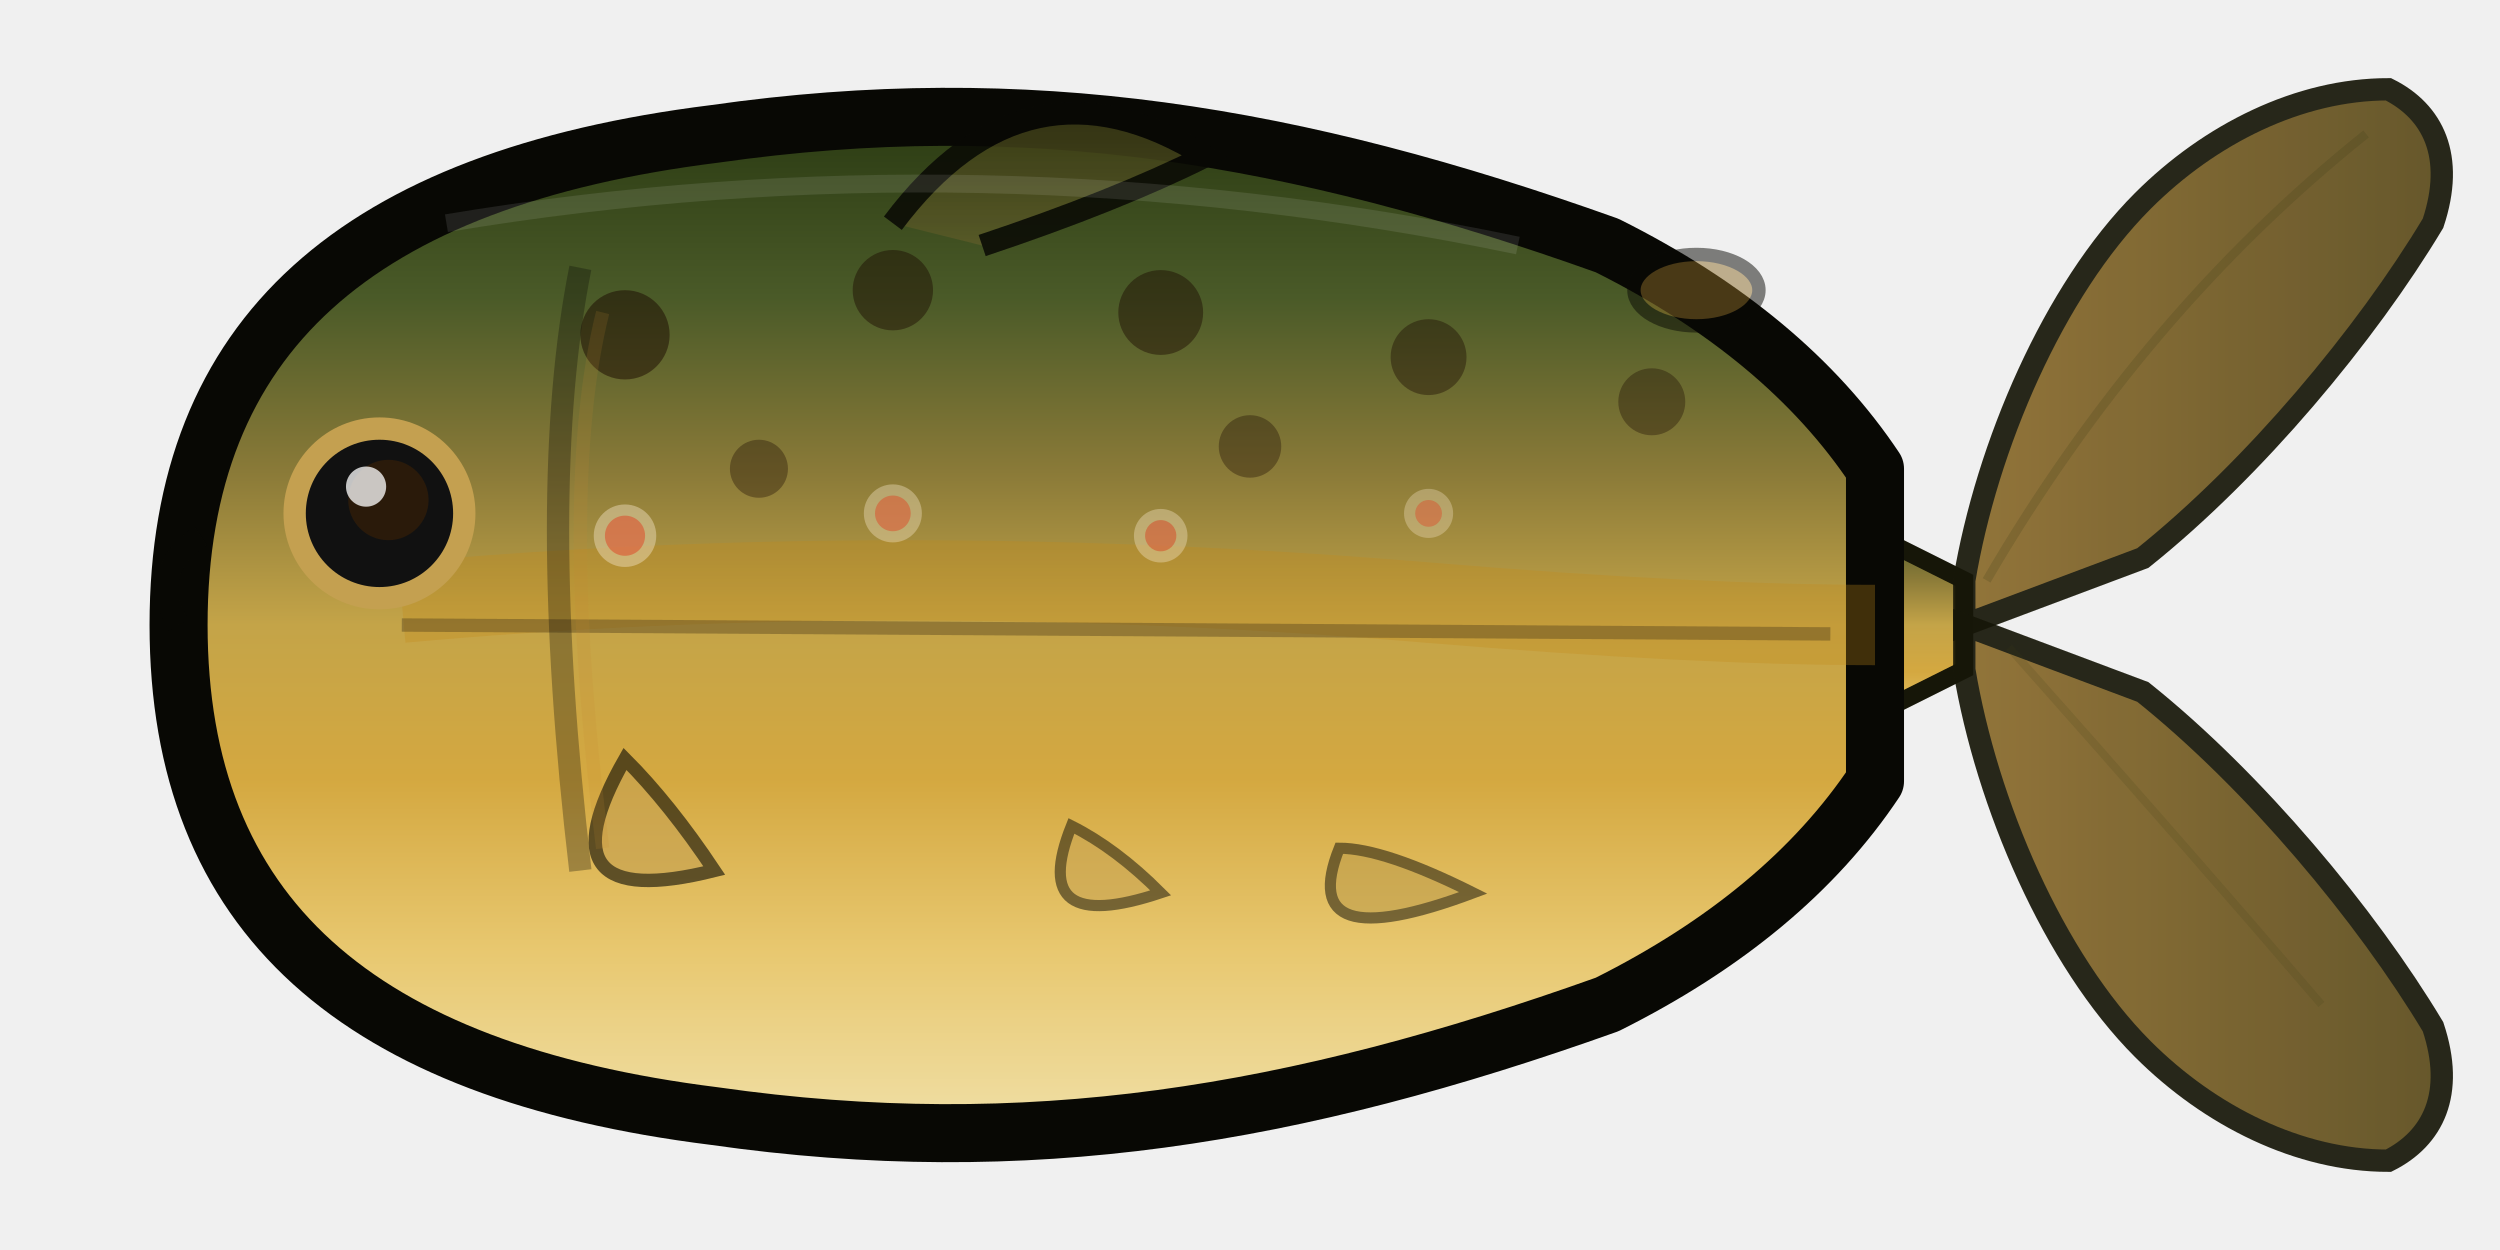
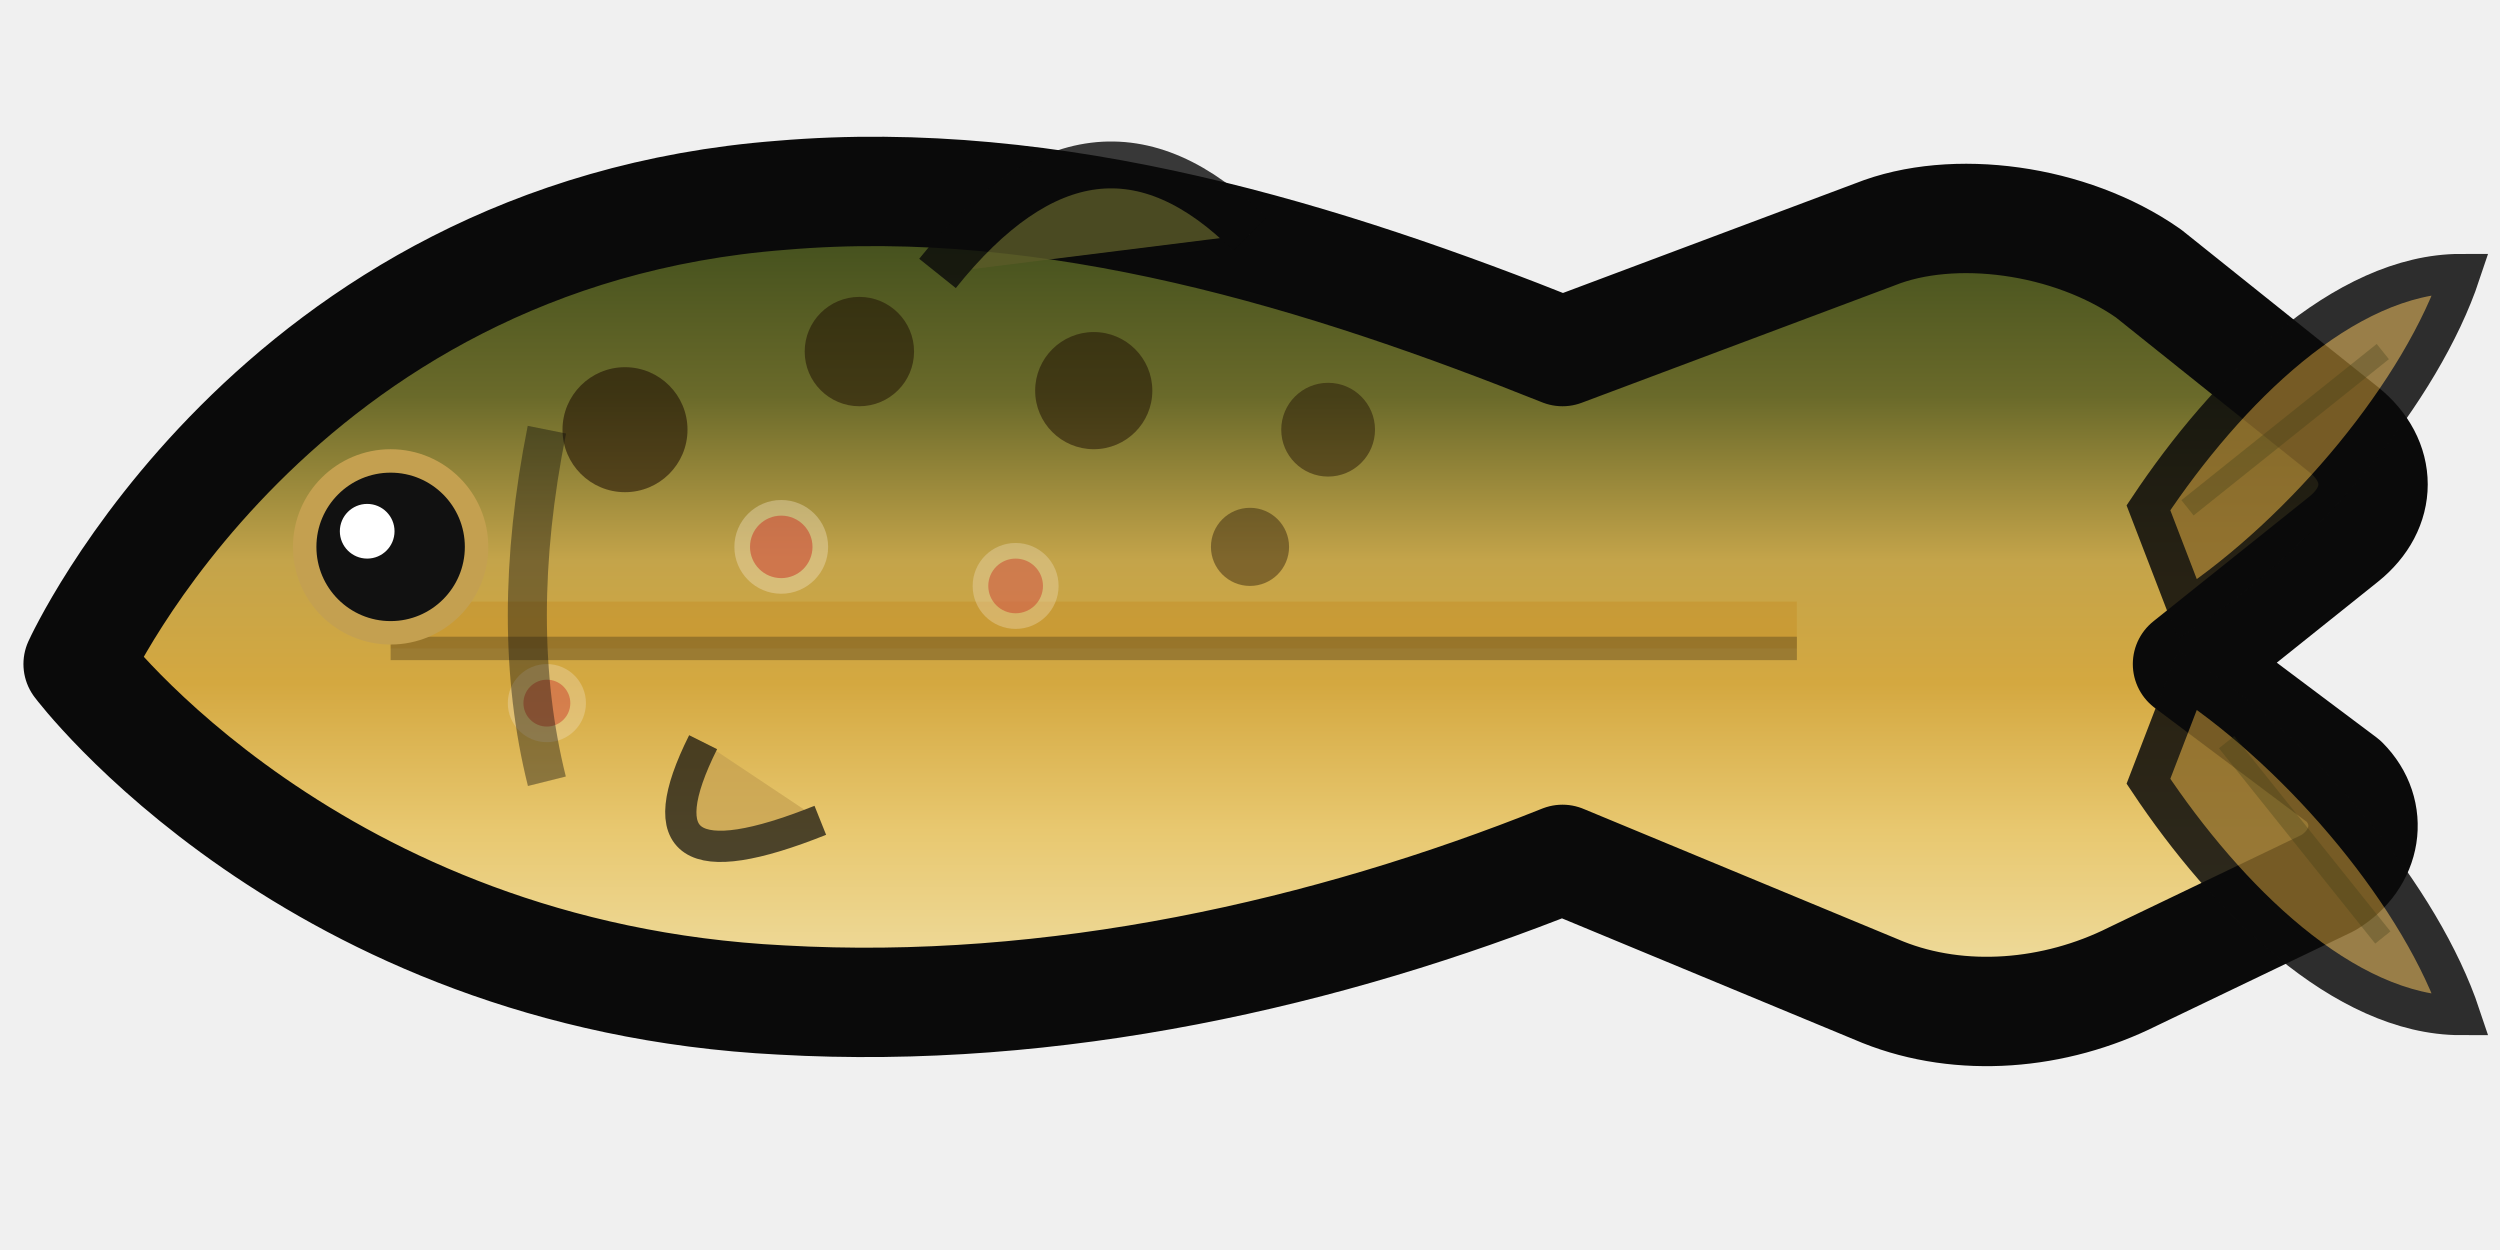
- <svg xmlns="http://www.w3.org/2000/svg" viewBox="0 0 56 28">
+ <svg xmlns="http://www.w3.org/2000/svg" width="32" height="16" viewBox="0 0 32 16">
+   <path d="M1 8.5C1 8.5 3.5 3 10 2.5c3.5-.3 7 .8 10 2l4-1.5c1-.4 2.5-.2 3.5.5l2.5 2c.5.4.5 1 0 1.4L28 8.5l2 1.5c.4.4.3 1-.2 1.3l-2.5 1.2c-1 .5-2.2.6-3.2.2L20 11c-3 1.2-6.5 2-10 1.8C4 12.5 1 8.5 1 8.5z" fill="url(#brownBody)" stroke="#0a0a0a" stroke-width="1.4" stroke-linejoin="round" />
  <defs>
    <linearGradient id="brownBody" x1="0" y1="0" x2="0" y2="1">
-       <stop offset="0%" stop-color="#2a3a12" />
-       <stop offset="18%" stop-color="#4a5a28" />
-       <stop offset="35%" stop-color="#8a7a38" />
-       <stop offset="50%" stop-color="#c4a448" />
-       <stop offset="65%" stop-color="#d4a840" />
-       <stop offset="82%" stop-color="#e8c870" />
+       <stop offset="0%" stop-color="#3a4a1a" />
+       <stop offset="25%" stop-color="#6a6a2a" />
+       <stop offset="45%" stop-color="#c4a44a" />
+       <stop offset="60%" stop-color="#d4a840" />
+       <stop offset="78%" stop-color="#e8c870" />
      <stop offset="100%" stop-color="#f0e0a8" />
    </linearGradient>
-     <linearGradient id="brownTail" x1="0" y1="0" x2="1" y2="0">
-       <stop offset="0%" stop-color="#8a6a2a" />
-       <stop offset="100%" stop-color="#5a4a1a" />
-     </linearGradient>
-     <linearGradient id="brownDorsal" x1="0" y1="1" x2="0" y2="0">
-       <stop offset="0%" stop-color="#5a5a28" />
-       <stop offset="100%" stop-color="#3a3a14" />
-     </linearGradient>
  </defs>
-   <g>
-     <animateTransform attributeName="transform" type="translate" values="0,0; 0.25,-0.1; 0,0; -0.2,0.1; 0,0" dur="2.8s" repeatCount="indefinite" />
-     <g>
-       <animateTransform attributeName="transform" type="rotate" values="0 40 14; 4.5 40 14; 0 40 14; -4.5 40 14; 0 40 14" dur="1s" repeatCount="indefinite" />
-       <path d="M39,10.5 Q42,12 44,13 L44,15 Q42,16 39,17.5" fill="url(#brownBody)" stroke="#161608" stroke-width="0.4" />
-       <g>
-         <animateTransform attributeName="transform" type="rotate" values="0 44 14; 5.5 44 14; 0 44 14; -5.5 44 14; 0 44 14" dur="0.7s" repeatCount="indefinite" />
-         <path d="M44,13 C44.5,10 46,6.5 48,4.5 C49.5,3 51.5,2 53.5,2 C54.5,2.5 55,3.5 54.5,5 C53,7.5 50.5,10.5 48,12.5 L44,14 Z" fill="url(#brownTail)" stroke="#161608" stroke-width="0.5" opacity="0.92" />
-         <path d="M44,14 L48,15.5 C50.5,17.5 53,20.5 54.5,23 C55,24.5 54.5,25.5 53.5,26 C51.5,26 49.5,25 48,23.5 C46,21.5 44.5,18 44,15 Z" fill="url(#brownTail)" stroke="#161608" stroke-width="0.5" opacity="0.92" />
-         <path d="M44.5,13 Q48,7 53,3" stroke="#3a3a14" stroke-width="0.2" fill="none" opacity="0.2" />
-         <path d="M45,14.5 Q49,19 52,22.5" stroke="#3a3a14" stroke-width="0.18" fill="none" opacity="0.15" />
-       </g>
-     </g>
-     <path d="M4,14 C4,7.5 8,4 16,3 C23,2 29,3 36,5.5 Q40,7.5 42,10.5 L42,17.5 Q40,20.5 36,22.5 C29,25 23,26 16,25 C8,24 4,20.5 4,14 Z" fill="url(#brownBody)" stroke="#080804" stroke-width="1.3" stroke-linejoin="round">
-       <animate attributeName="d" dur="2.2s" repeatCount="indefinite" values="M4,14 C4,7.5 8,4 16,3 C23,2 29,3 36,5.5 Q40,7.5 42,10.5 L42,17.5 Q40,20.5 36,22.5 C29,25 23,26 16,25 C8,24 4,20.5 4,14 Z;                M4,14 C4,8 8,4.5 16,3.5 C23,2.5 29,3.3 36,5.8 Q40,7.8 42,11 L42,17 Q40,20 36,22 C29,24.5 23,25.5 16,24.5 C8,23.5 4,20 4,14 Z;                M4,14 C4,7.5 8,4 16,3 C23,2 29,3 36,5.5 Q40,7.5 42,10.5 L42,17.5 Q40,20.5 36,22.5 C29,25 23,26 16,25 C8,24 4,20.5 4,14 Z" />
-     </path>
-     <path d="M9,13.5 Q20,12.5 32,13.5 Q38,14 42,14" stroke="#c48818" stroke-width="1.8" fill="none" opacity="0.3" />
-     <path d="M9,14 L41,14.2" stroke="#4a3a18" stroke-width="0.3" opacity="0.4" />
-     <circle cx="14" cy="7.5" r="1.0" fill="#1a0800" opacity="0.5" />
-     <circle cx="20" cy="6.5" r="0.9" fill="#1a0800" opacity="0.45" />
-     <circle cx="26" cy="7" r="0.95" fill="#1a0800" opacity="0.45" />
-     <circle cx="32" cy="8" r="0.85" fill="#1a0800" opacity="0.4" />
-     <circle cx="37" cy="9" r="0.75" fill="#1a0800" opacity="0.35" />
-     <circle cx="17" cy="10.5" r="0.65" fill="#1a0800" opacity="0.35" />
-     <circle cx="28" cy="10" r="0.7" fill="#1a0800" opacity="0.35" />
-     <circle cx="14" cy="12" r="0.7" fill="#f0e0c0" opacity="0.45" />
-     <circle cx="14" cy="12" r="0.45" fill="#e04020" opacity="0.5" />
-     <circle cx="20" cy="11.5" r="0.65" fill="#f0e0c0" opacity="0.4" />
-     <circle cx="20" cy="11.5" r="0.4" fill="#e04020" opacity="0.45" />
-     <circle cx="26" cy="12" r="0.6" fill="#f0e0c0" opacity="0.4" />
-     <circle cx="26" cy="12" r="0.35" fill="#d83818" opacity="0.45" />
-     <circle cx="32" cy="11.5" r="0.55" fill="#f0e0c0" opacity="0.35" />
-     <circle cx="32" cy="11.5" r="0.3" fill="#e04020" opacity="0.4" />
-     <g>
-       <animateTransform attributeName="transform" type="rotate" values="0 23 5; -2 23 5; 0 23 5; 2 23 5; 0 23 5" dur="2.6s" repeatCount="indefinite" />
-       <path d="M20,5 Q23,1 27,3.5 Q25,4.5 22,5.5" fill="url(#brownDorsal)" stroke="#080804" stroke-width="0.5" opacity="0.85" />
-     </g>
-     <ellipse cx="38" cy="6.5" rx="1.4" ry="0.8" fill="#8a6a28" stroke="#080804" stroke-width="0.3" opacity="0.5" />
-     <g>
-       <animateTransform attributeName="transform" type="rotate" values="0 15 18; 4 15 18; 0 15 18; -3 15 18; 0 15 18" dur="1.4s" repeatCount="indefinite" />
-       <path d="M14,17 Q12,20.5 16,19.5 Q15,18 14,17 Z" fill="#c4a050" stroke="#080804" stroke-width="0.3" opacity="0.6" />
-     </g>
-     <path d="M24,18.5 Q23,21 26,20 Q25,19 24,18.5 Z" fill="#c4a050" stroke="#080804" stroke-width="0.25" opacity="0.5" />
-     <path d="M30,19 Q29,21.5 33,20 Q31,19 30,19 Z" fill="#b89848" stroke="#080804" stroke-width="0.25" opacity="0.5" />
-     <path d="M13,6 Q12,11 13,19.5" stroke="#080804" stroke-width="0.5" fill="none" opacity="0.3" />
-     <path d="M13.5,7 Q12.5,11 13.5,19" stroke="#c48830" stroke-width="0.3" fill="none" opacity="0.15" />
-     <circle cx="8.5" cy="11.5" r="1.9" fill="#111" stroke="#c4a050" stroke-width="0.5" />
-     <circle cx="8.7" cy="11.2" r="0.9" fill="#2a1a0a" />
-     <circle cx="8.2" cy="10.9" r="0.45" fill="#fff" opacity="0.75" />
-     <path d="M4,14 Q3.3,12.8 4.5,12" stroke="#080804" stroke-width="0.5" fill="none" opacity="0.45" />
-     <path d="M10,5 Q22,3 34,5.5" stroke="#fff" stroke-width="0.4" fill="none" opacity="0.1" />
-   </g>
+   <path d="M5 8h18" stroke="#c4881a" stroke-width="0.6" opacity="0.35" />
+   <path d="M5 8.3h18" stroke="#4a3a1a" stroke-width="0.3" opacity="0.4" />
+   <circle cx="8" cy="5.5" r="0.8" fill="#1a0a00" opacity="0.55" />
+   <circle cx="11" cy="4.5" r="0.7" fill="#1a0a00" opacity="0.5" />
+   <circle cx="14" cy="5" r="0.75" fill="#1a0a00" opacity="0.5" />
+   <circle cx="17" cy="5.5" r="0.6" fill="#1a0a00" opacity="0.45" />
+   <circle cx="16" cy="7" r="0.5" fill="#1a0a00" opacity="0.4" />
+   <circle cx="10" cy="7" r="0.6" fill="#f0e0c0" opacity="0.4" />
+   <circle cx="10" cy="7" r="0.4" fill="#c83020" opacity="0.5" />
+   <circle cx="13" cy="7.5" r="0.55" fill="#f0e0c0" opacity="0.35" />
+   <circle cx="13" cy="7.5" r="0.35" fill="#c83020" opacity="0.45" />
+   <circle cx="7" cy="9" r="0.5" fill="#f0e0c0" opacity="0.35" />
+   <circle cx="7" cy="9" r="0.3" fill="#c83020" opacity="0.45" />
+   <path d="M12 3.5 Q14 1 16 3" fill="#5a5a28" stroke="#0a0a0a" stroke-width="0.6" opacity="0.8" />
+   <path d="M9 9.5 Q8 11.5 10.5 10.5" fill="#c4a050" stroke="#0a0a0a" stroke-width="0.4" opacity="0.7" />
+   <path d="M27.5 6.5 C28.5 5 30 3.5 31.5 3.5 C31 5 29.5 6.8 28 7.8 Z" fill="#8a6a2a" stroke="#0a0a0a" stroke-width="0.5" opacity="0.85" />
+   <path d="M28 8.7 C29.5 9.7 31 11.5 31.5 13 C30 13 28.5 11.5 27.5 10 Z" fill="#8a6a2a" stroke="#0a0a0a" stroke-width="0.5" opacity="0.85" />
+   <path d="M28 6.5 L30.5 4.5" stroke="#3a3a14" stroke-width="0.25" fill="none" opacity="0.3" />
+   <path d="M28.5 9.5 L30.5 12" stroke="#3a3a14" stroke-width="0.25" fill="none" opacity="0.3" />
+   <circle cx="5" cy="7" r="1.1" fill="#111" stroke="#c4a050" stroke-width="0.3" />
+   <circle cx="4.7" cy="6.8" r="0.35" fill="#fff" />
+   <path d="M7 5.5 Q6.5 8 7 10" stroke="#0a0a0a" stroke-width="0.5" fill="none" opacity="0.4" />
</svg>
